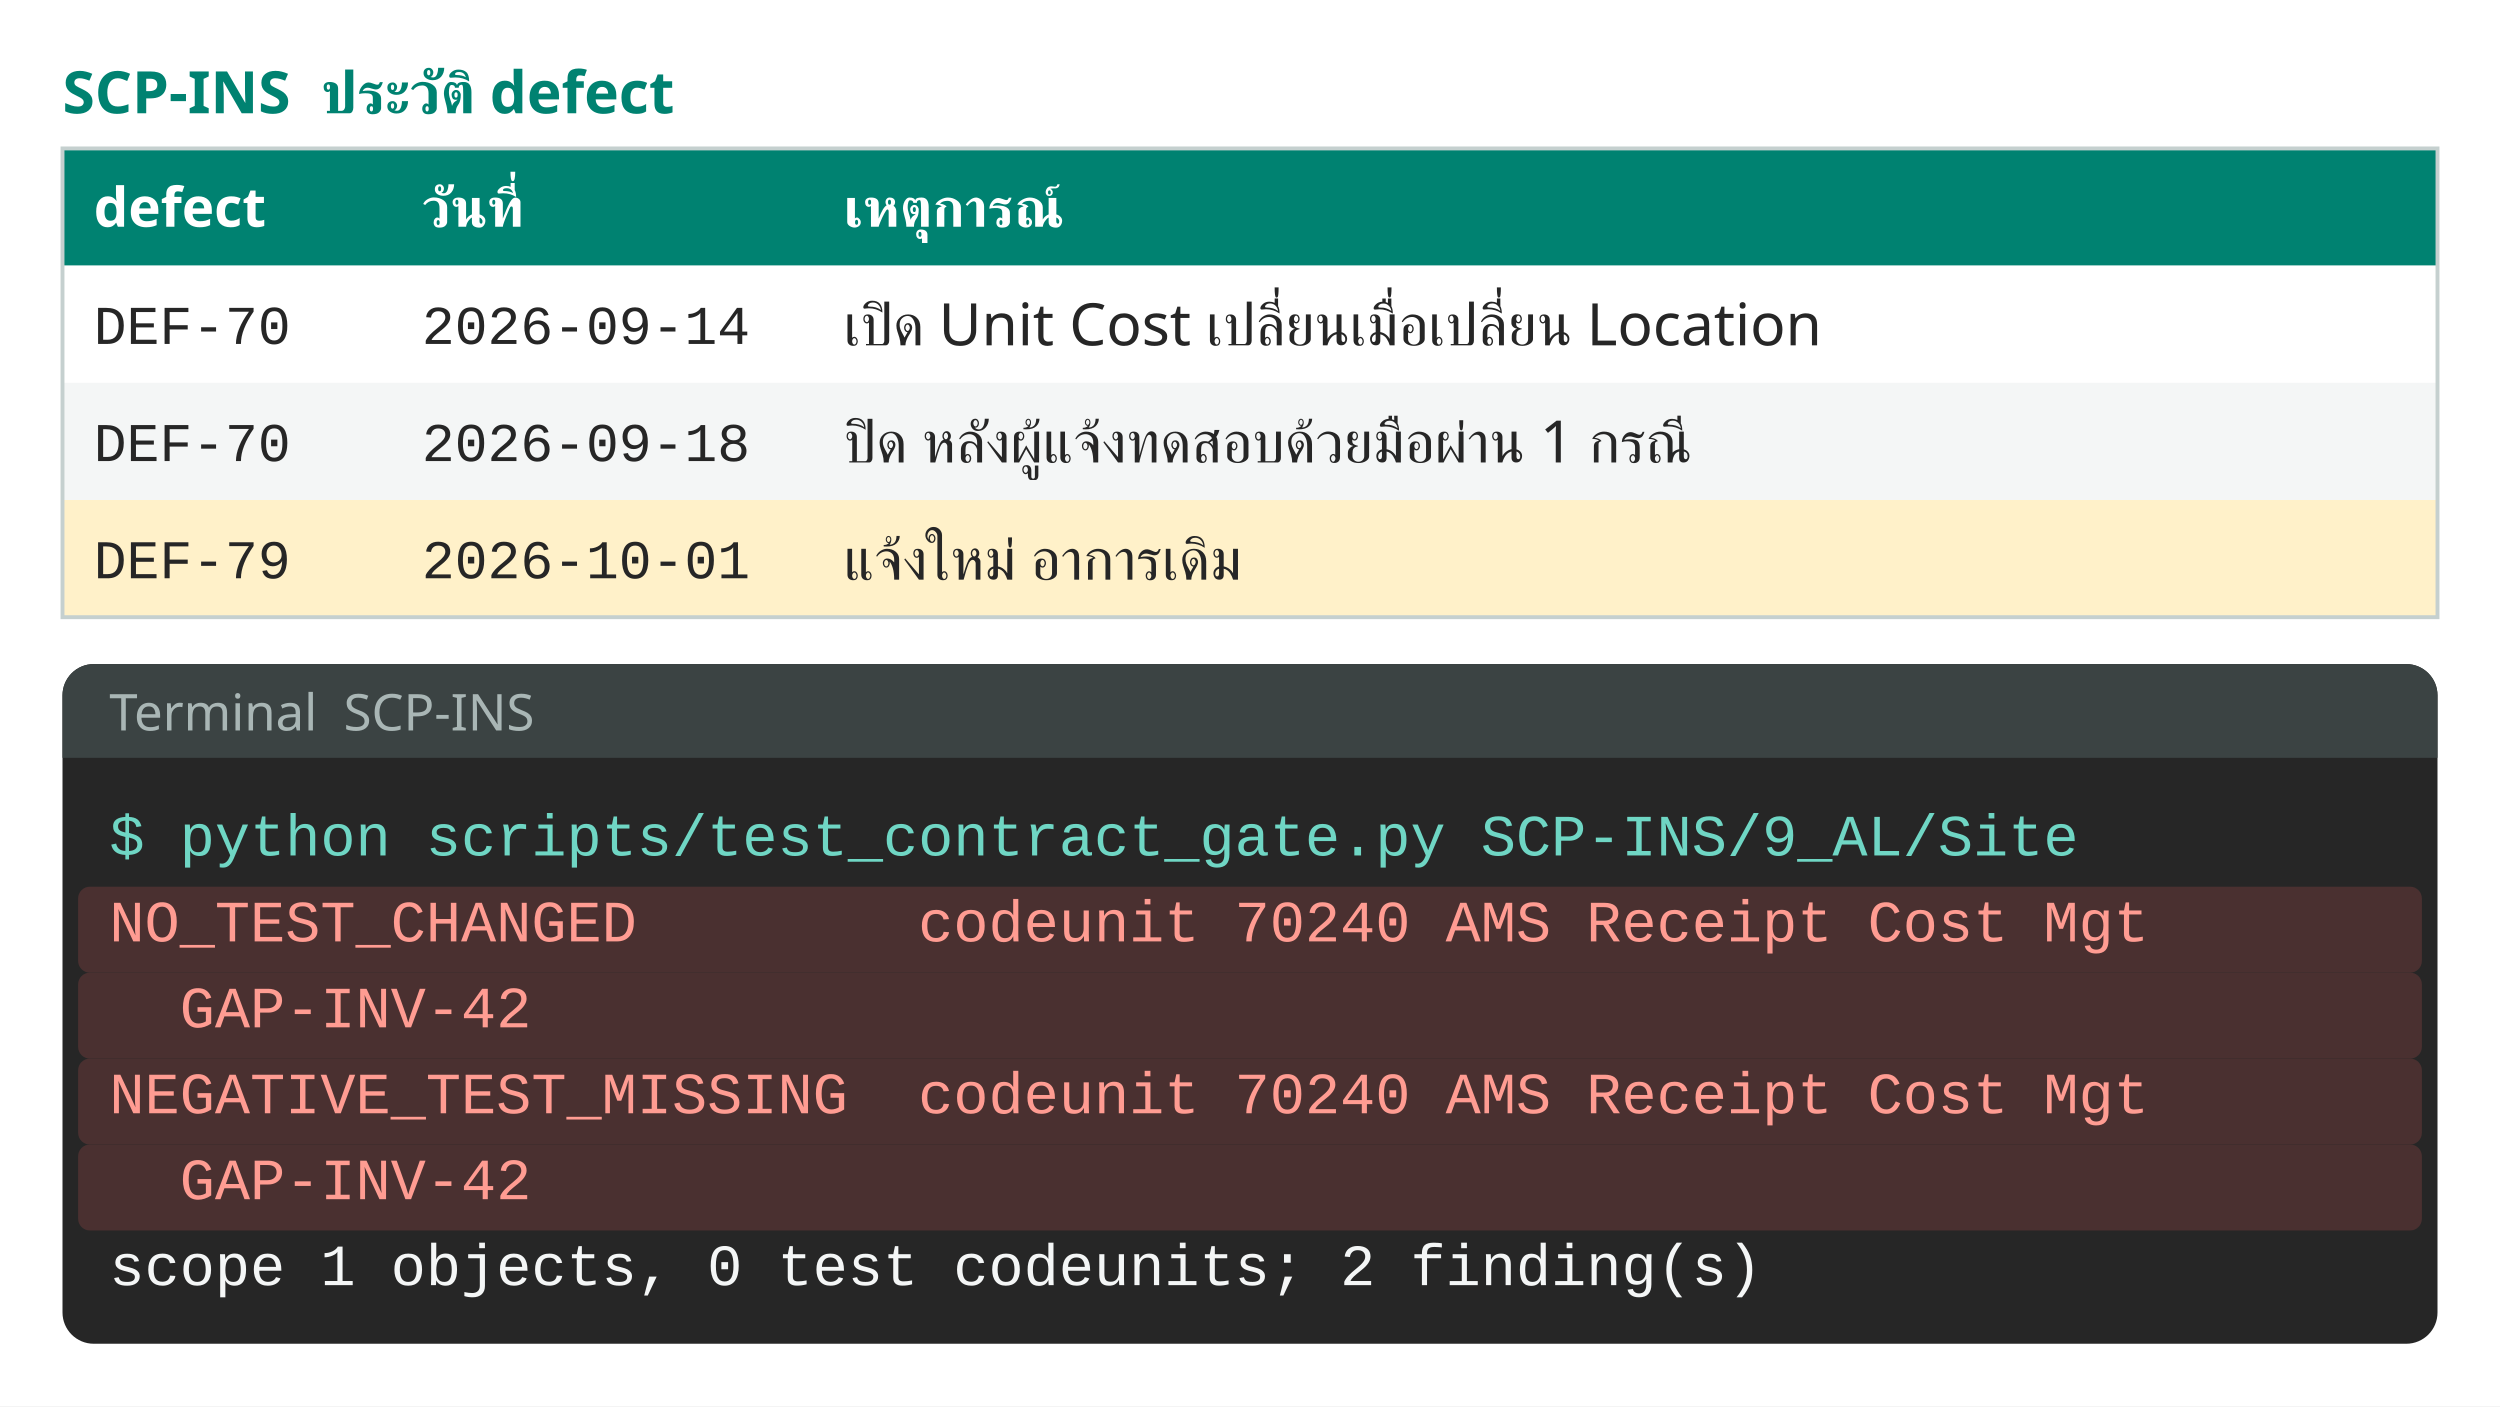
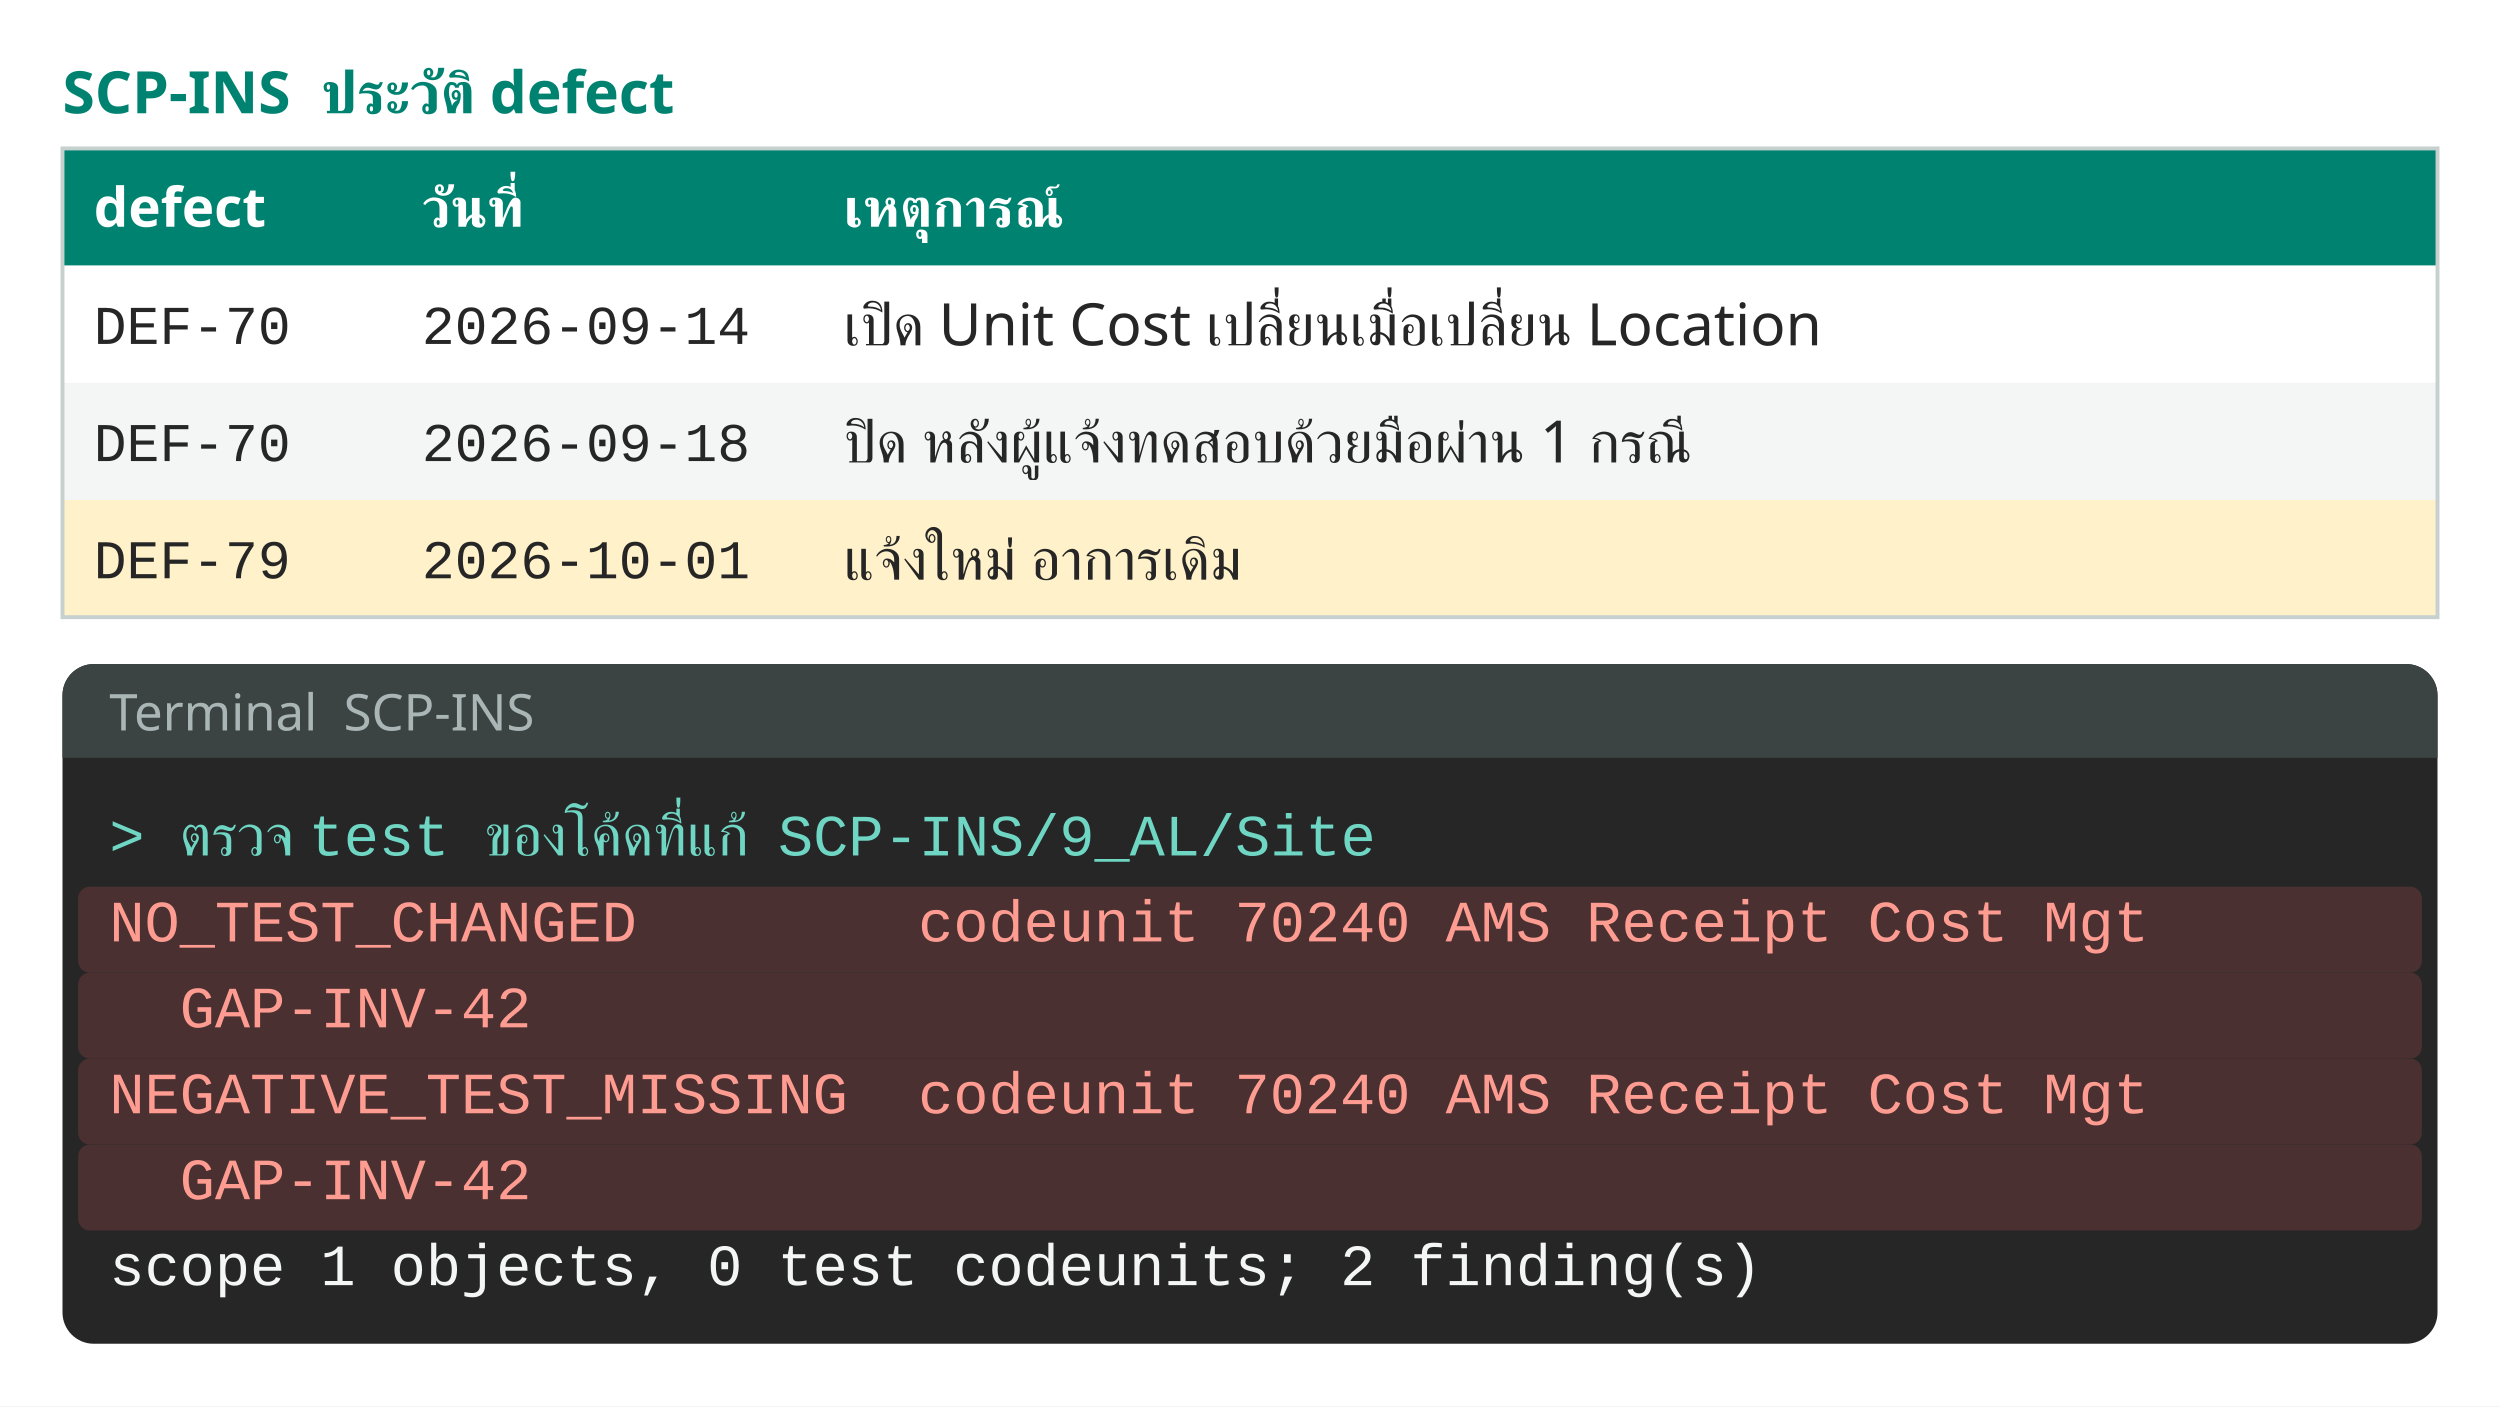
<svg xmlns="http://www.w3.org/2000/svg" width="640" height="360" viewBox="0 0 640 360" role="img">
  <rect width="640" height="360" fill="#FFFFFF" />
  <text x="16" y="29" font-family="Prompt, Sarabun, Tahoma, sans-serif" font-size="15" font-weight="700" fill="#008271" text-anchor="start" xml:space="preserve" style="white-space:pre">SCP-INS  ประวัติ defect</text>
  <rect x="16" y="38" width="608" height="30" rx="0" fill="#008271" />
  <text x="24" y="58.04" font-family="Prompt, Sarabun, Tahoma, sans-serif" font-size="14" font-weight="700" fill="#FFFFFF" text-anchor="start" xml:space="preserve" style="white-space:pre">defect</text>
  <text x="108" y="58.04" font-family="Prompt, Sarabun, Tahoma, sans-serif" font-size="14" font-weight="700" fill="#FFFFFF" text-anchor="start" xml:space="preserve" style="white-space:pre">วันที่</text>
  <text x="216" y="58.04" font-family="Prompt, Sarabun, Tahoma, sans-serif" font-size="14" font-weight="700" fill="#FFFFFF" text-anchor="start" xml:space="preserve" style="white-space:pre">เหตุการณ์</text>
  <rect x="16" y="68" width="608" height="30" rx="0" fill="#FFFFFF" />
  <text x="24" y="88.04" font-family="Consolas, 'Courier New', Prompt, Sarabun, Tahoma, monospace" font-size="14" fill="#262626" text-anchor="start" xml:space="preserve" style="white-space:pre">DEF-70</text>
  <text x="108" y="88.04" font-family="Consolas, 'Courier New', Prompt, Sarabun, Tahoma, monospace" font-size="14" fill="#262626" text-anchor="start" xml:space="preserve" style="white-space:pre">2026-09-14</text>
  <text x="216" y="88.4" font-family="Prompt, Sarabun, Tahoma, sans-serif" font-size="15" fill="#262626" text-anchor="start" xml:space="preserve" style="white-space:pre">เปิด Unit Cost เปลี่ยนเมื่อเปลี่ยน Location</text>
  <rect x="16" y="98" width="608" height="30" rx="0" fill="#F4F6F6" />
  <text x="24" y="118.04" font-family="Consolas, 'Courier New', Prompt, Sarabun, Tahoma, monospace" font-size="14" fill="#262626" text-anchor="start" xml:space="preserve" style="white-space:pre">DEF-70</text>
  <text x="108" y="118.04" font-family="Consolas, 'Courier New', Prompt, Sarabun, Tahoma, monospace" font-size="14" fill="#262626" text-anchor="start" xml:space="preserve" style="white-space:pre">2026-09-18</text>
  <text x="216" y="118.4" font-family="Prompt, Sarabun, Tahoma, sans-serif" font-size="15" fill="#262626" text-anchor="start" xml:space="preserve" style="white-space:pre">ปิด หลังผู้แจ้งทดสอบด้วยมือผ่าน 1 กรณี</text>
  <rect x="16" y="128" width="608" height="30" rx="0" fill="#FFF1C9" />
  <text x="24" y="148.04" font-family="Consolas, 'Courier New', Prompt, Sarabun, Tahoma, monospace" font-size="14" fill="#262626" text-anchor="start" xml:space="preserve" style="white-space:pre">DEF-79</text>
  <text x="108" y="148.04" font-family="Consolas, 'Courier New', Prompt, Sarabun, Tahoma, monospace" font-size="14" fill="#262626" text-anchor="start" xml:space="preserve" style="white-space:pre">2026-10-01</text>
  <text x="216" y="148.4" font-family="Prompt, Sarabun, Tahoma, sans-serif" font-size="15" fill="#262626" text-anchor="start" xml:space="preserve" style="white-space:pre">แจ้งใหม่ อาการเดิม</text>
  <rect x="16" y="38" width="608" height="120" rx="0" fill="none" stroke="#C5D0CF" stroke-width="1" />
  <rect x="16" y="170" width="608" height="174" rx="8" fill="#262626" />
  <path d="M16 178 a8 8 0 0 1 8 -8 h592 a8 8 0 0 1 8 8 v16 h-608 Z" fill="#3B4343" />
  <text x="28" y="187" font-family="Prompt, Sarabun, Tahoma, sans-serif" font-size="13" fill="#A9B6B5" text-anchor="start" xml:space="preserve" style="white-space:pre">Terminal  SCP-INS</text>
-   <text x="28" y="219" font-family="Consolas, 'Courier New', Prompt, Sarabun, Tahoma, monospace" font-size="15" fill="#6FD6C4" text-anchor="start" xml:space="preserve" style="white-space:pre">$ python scripts/test_contract_gate.py SCP-INS/9_AL/Site</text>
+   <text x="28" y="219" font-family="Consolas, 'Courier New', Prompt, Sarabun, Tahoma, monospace" font-size="15" fill="#6FD6C4" text-anchor="start" xml:space="preserve" style="white-space:pre">&gt; ตรวจ test ของโค้ดที่แก้  SCP-INS/9_AL/Site</text>
  <rect x="20" y="227" width="600" height="22" rx="3" fill="#4A3030" />
  <text x="28" y="241" font-family="Consolas, 'Courier New', Prompt, Sarabun, Tahoma, monospace" font-size="15" fill="#FF9C92" text-anchor="start" xml:space="preserve" style="white-space:pre">NO_TEST_CHANGED        codeunit 70240 AMS Receipt Cost Mgt </text>
  <rect x="20" y="249" width="600" height="22" rx="3" fill="#4A3030" />
  <text x="28" y="263" font-family="Consolas, 'Courier New', Prompt, Sarabun, Tahoma, monospace" font-size="15" fill="#FF9C92" text-anchor="start" xml:space="preserve" style="white-space:pre">  GAP-INV-42</text>
  <rect x="20" y="271" width="600" height="22" rx="3" fill="#4A3030" />
  <text x="28" y="285" font-family="Consolas, 'Courier New', Prompt, Sarabun, Tahoma, monospace" font-size="15" fill="#FF9C92" text-anchor="start" xml:space="preserve" style="white-space:pre">NEGATIVE_TEST_MISSING  codeunit 70240 AMS Receipt Cost Mgt </text>
  <rect x="20" y="293" width="600" height="22" rx="3" fill="#4A3030" />
  <text x="28" y="307" font-family="Consolas, 'Courier New', Prompt, Sarabun, Tahoma, monospace" font-size="15" fill="#FF9C92" text-anchor="start" xml:space="preserve" style="white-space:pre">  GAP-INV-42</text>
  <text x="28" y="329" font-family="Consolas, 'Courier New', Prompt, Sarabun, Tahoma, monospace" font-size="15" fill="#F4F6F6" text-anchor="start" xml:space="preserve" style="white-space:pre">scope 1 objects, 0 test codeunits; 2 finding(s)</text>
</svg>
